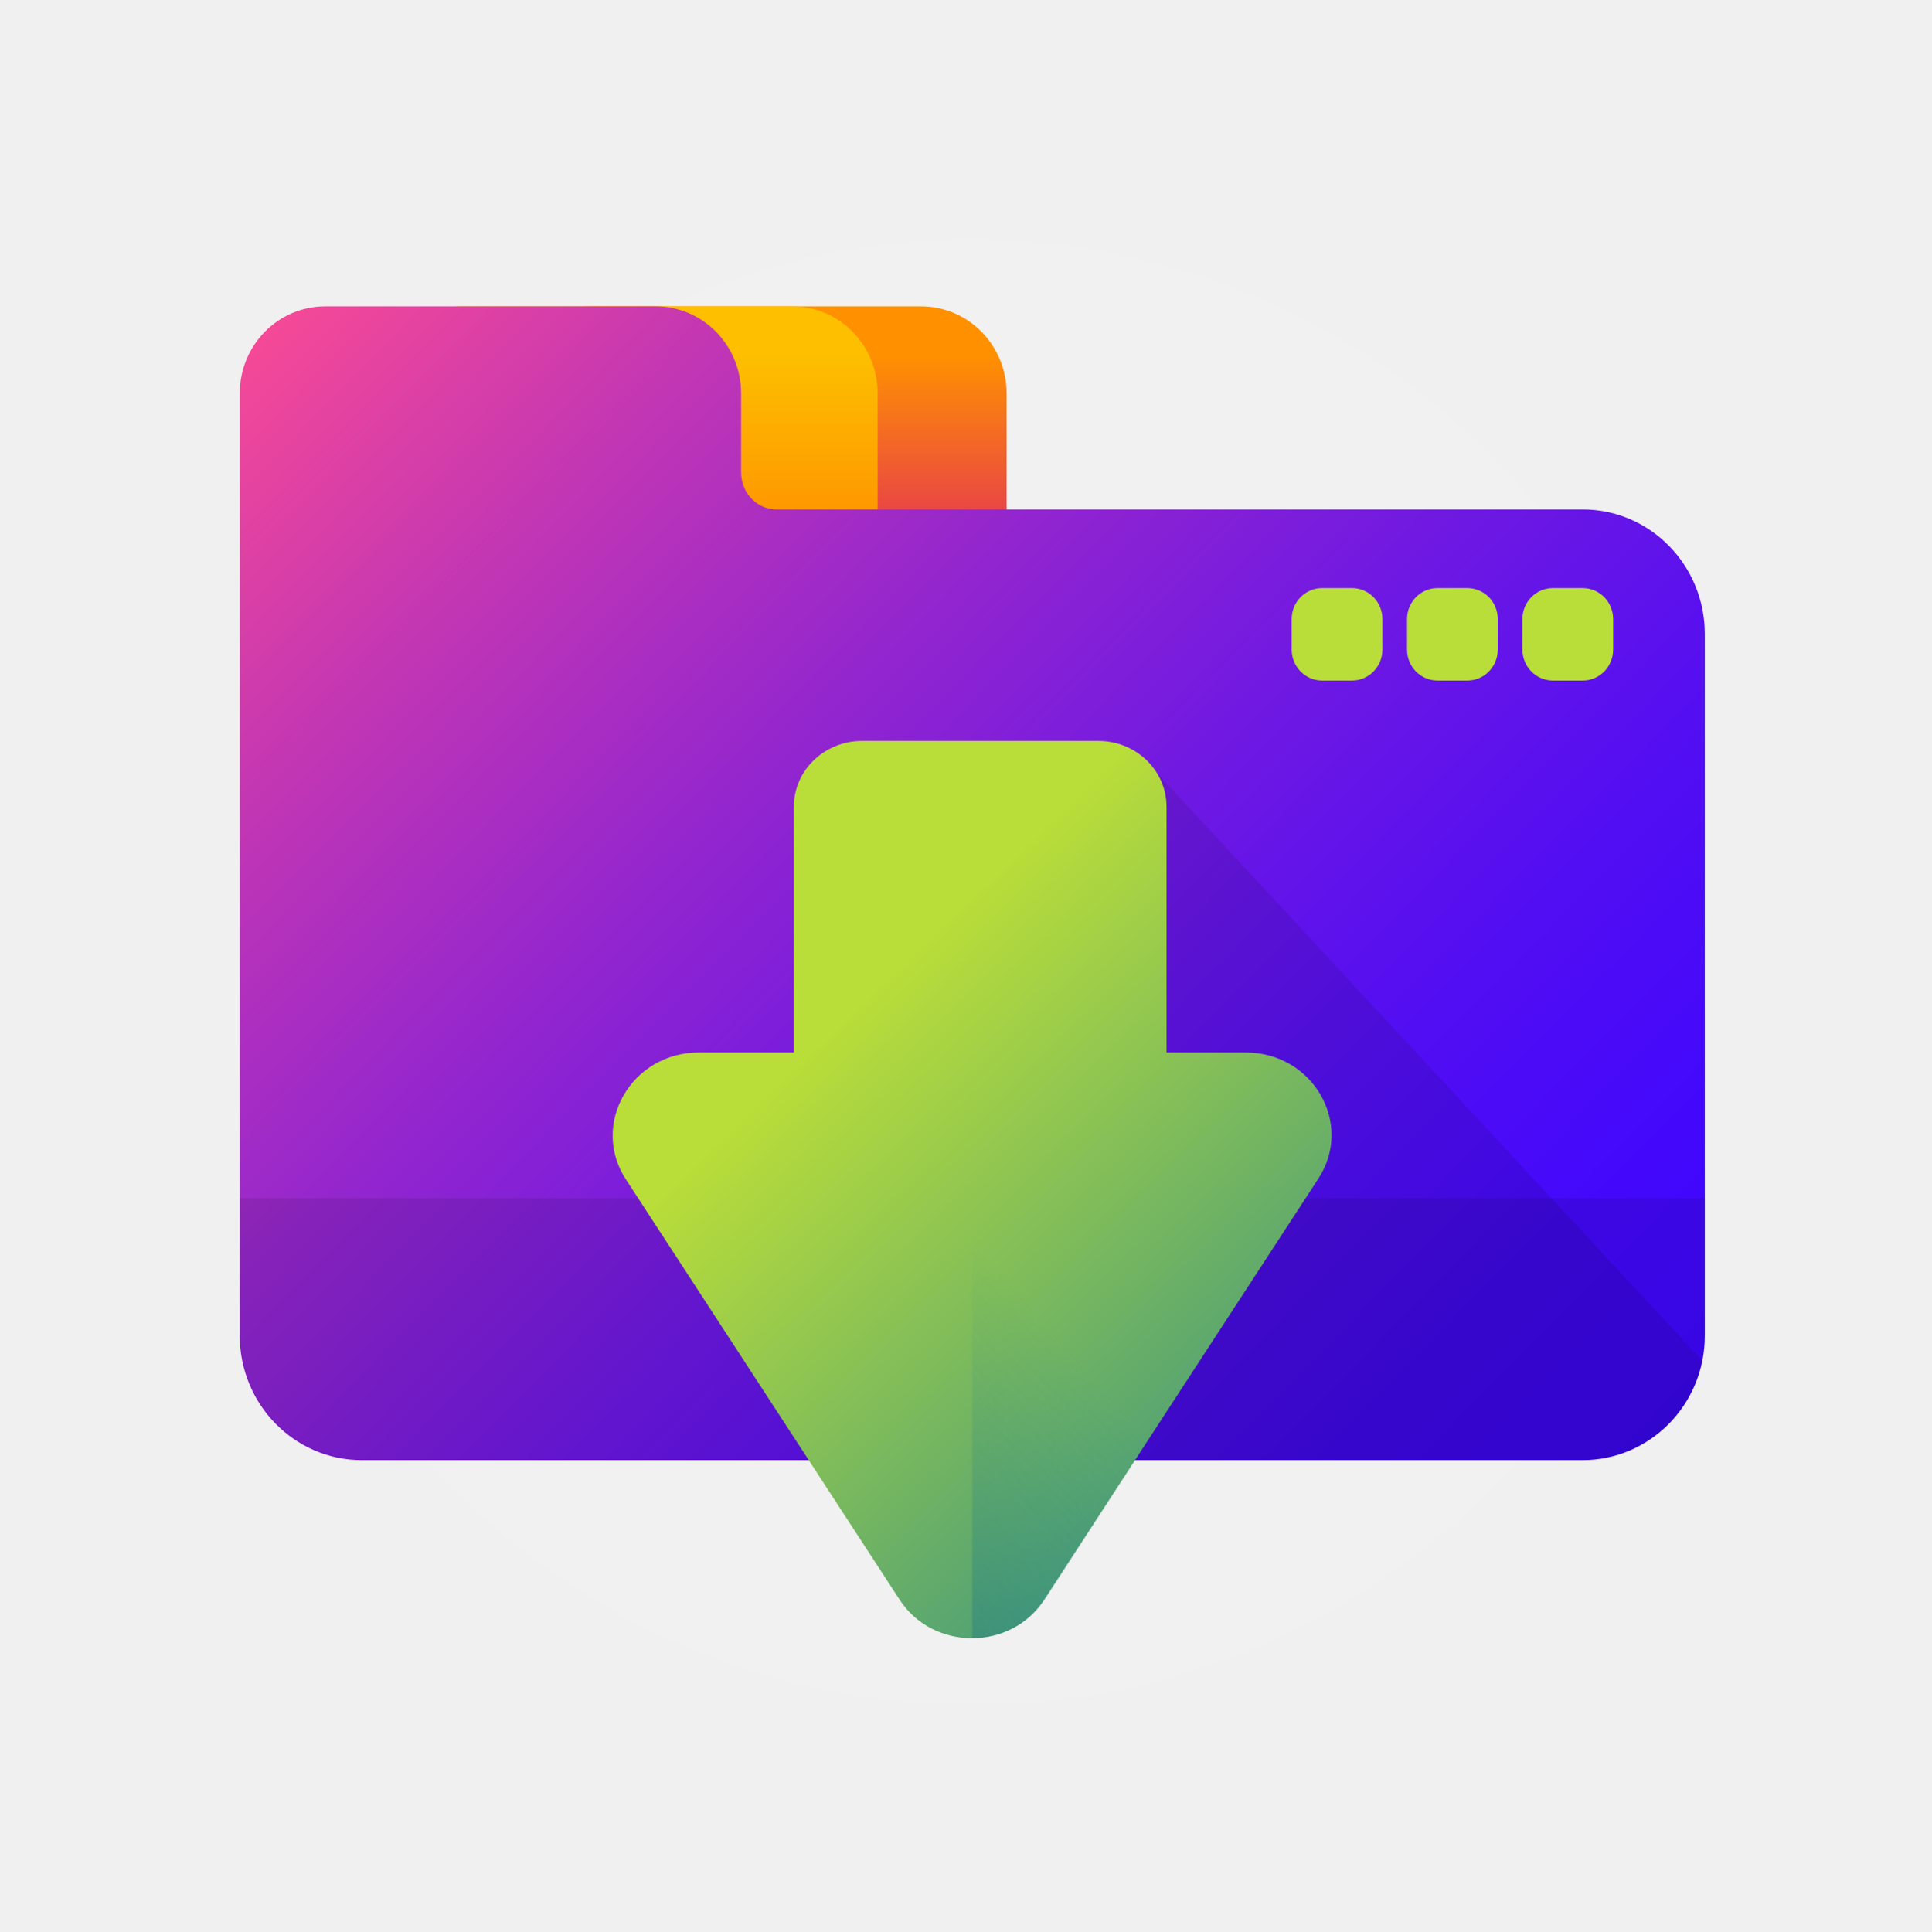
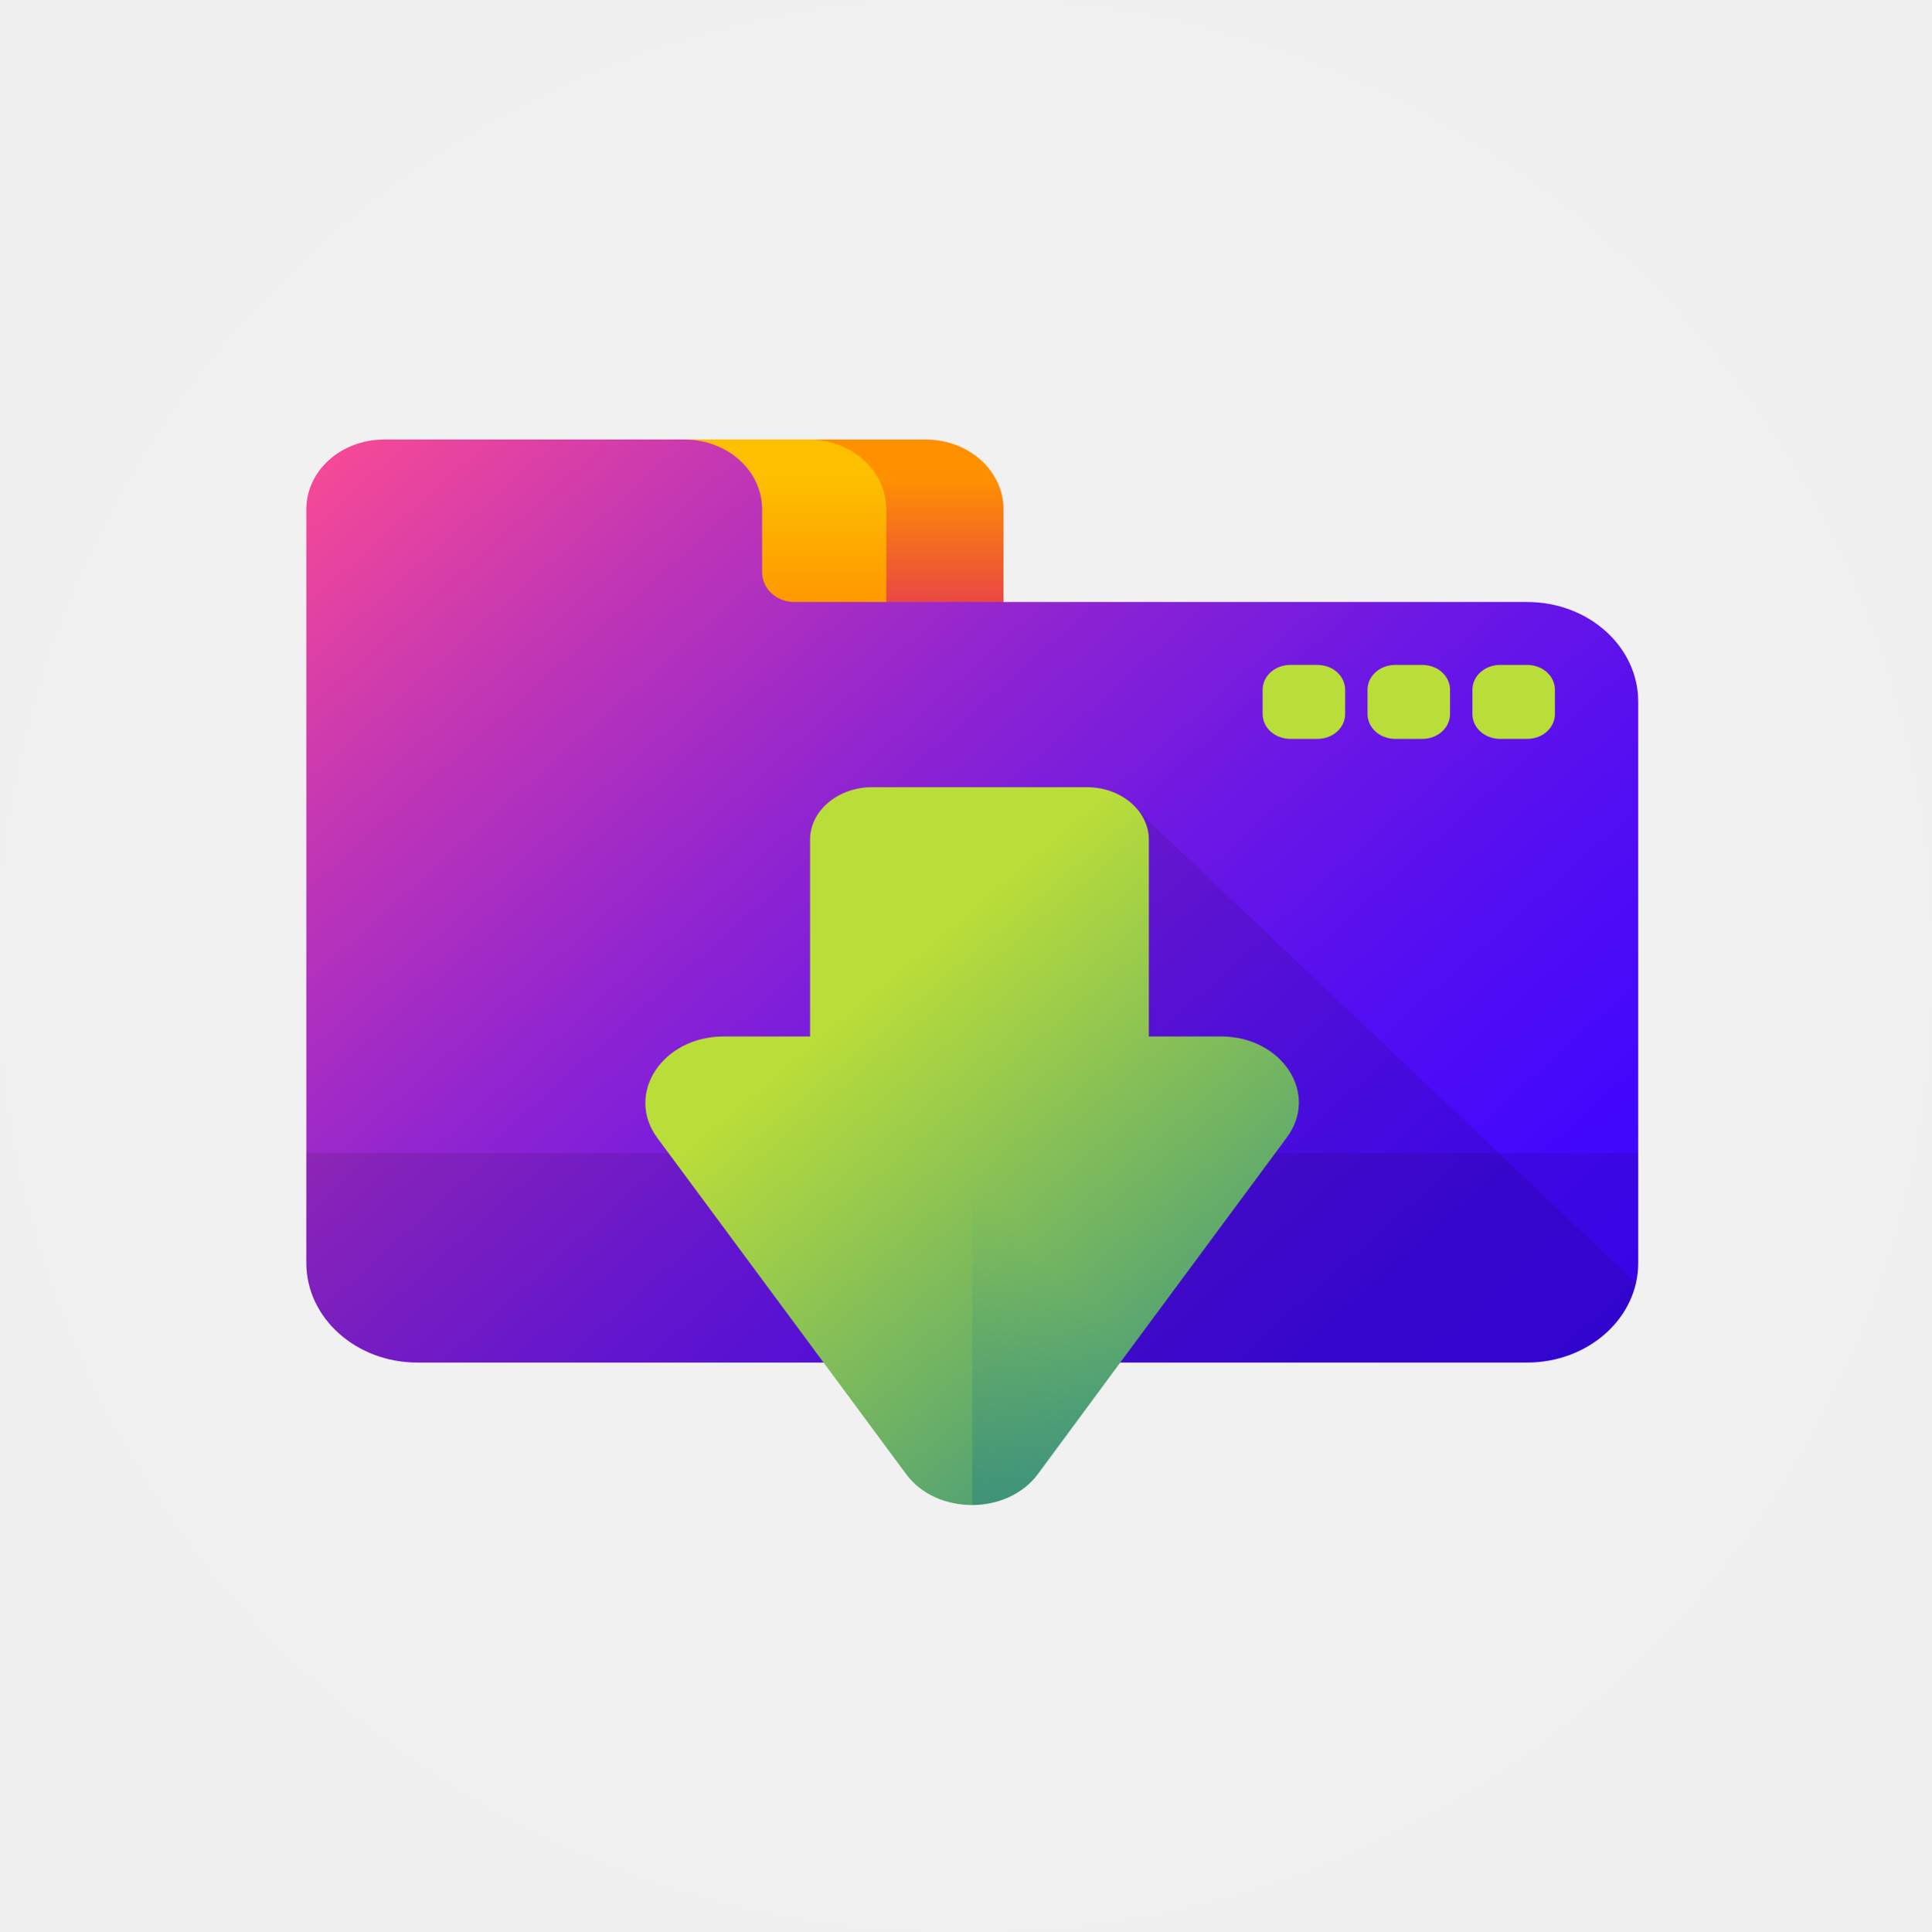
<svg xmlns="http://www.w3.org/2000/svg" width="145" height="145" viewBox="0 0 145 145" fill="none">
-   <circle cx="73" cy="73" r="55" fill="white" fill-opacity="0.1" />
-   <path d="M75.515 40.456H37.935V29.554C37.935 25.92 40.802 23 44.369 23H69.146C72.713 23 75.579 25.92 75.579 29.554V40.456H75.515Z" fill="url(#paint0_linear)" />
-   <path d="M65.897 40.456H28.254V29.554C28.254 25.92 31.12 23 34.687 23H59.464C63.031 23 65.897 25.92 65.897 29.554V40.456Z" fill="url(#paint1_linear)" />
-   <path d="M55.643 35.459V29.554C55.643 25.92 52.777 23 49.21 23H24.433C20.866 23 18 25.92 18 29.554V100.284C18 105.411 22.076 109.629 27.172 109.629H118.828C123.86 109.629 128 105.476 128 100.284V47.593C128 42.467 123.924 38.249 118.828 38.249H58.446C56.853 38.314 55.643 37.016 55.643 35.459Z" fill="url(#paint2_linear)" />
-   <path d="M101.503 51.097H99.273C98 51.097 96.981 50.059 96.981 48.761V46.49C96.981 45.192 98 44.154 99.273 44.154H101.503C102.777 44.154 103.796 45.192 103.796 46.49V48.761C103.796 50.059 102.777 51.097 101.503 51.097Z" fill="#B9DD39" />
-   <path d="M110.165 51.097H107.936C106.662 51.097 105.643 50.059 105.643 48.761V46.49C105.643 45.192 106.662 44.154 107.936 44.154H110.165C111.439 44.154 112.458 45.192 112.458 46.49V48.761C112.458 50.059 111.439 51.097 110.165 51.097Z" fill="#B9DD39" />
-   <path d="M118.827 51.097H116.598C115.324 51.097 114.305 50.059 114.305 48.761V46.49C114.305 45.192 115.324 44.154 116.598 44.154H118.827C120.101 44.154 121.12 45.192 121.12 46.49V48.761C121.12 50.059 120.101 51.097 118.827 51.097Z" fill="#B9DD39" />
-   <path opacity="0.1" d="M18 89.967V100.284C18 105.411 22.076 109.629 27.172 109.629H118.828C123.86 109.629 128 105.476 128 100.284V89.967H18Z" fill="black" />
-   <path opacity="0.1" d="M127.81 102.166L87.555 58.79C86.536 57.362 84.944 57.167 83.16 57.167H64.115C61.122 57.167 60.501 58.984 60.501 62.034L60.5 80.369H53C47.586 80.369 46.07 85.228 49 89.9L62.001 109.564H118.829C123.287 109.629 126.982 106.384 127.81 102.166Z" fill="black" />
-   <path d="M93.538 79.024H87.585V60.562C87.585 57.867 85.323 55.631 82.466 55.631H64.726C61.928 55.631 59.606 57.81 59.606 60.562V79.024H52.463C47.403 79.024 44.307 84.413 46.986 88.541L67.524 120.076C70.024 123.974 75.917 123.974 78.418 120.076L98.955 88.541C101.694 84.413 98.598 79.024 93.538 79.024Z" fill="url(#paint3_linear)" />
-   <path d="M93.538 79.024H87.585V60.562C87.585 57.867 85.323 55.631 82.465 55.631H73V123C75.084 123 77.167 122.025 78.477 120.076L99.014 88.541C101.693 84.413 98.598 79.024 93.538 79.024Z" fill="url(#paint4_linear)" />
+   <circle cx="72.5" cy="72.5" r="72.5" fill="white" fill-opacity="0.05" />
+   <path d="M75.288 46.964H41.125V38.243C41.125 35.336 43.731 33 46.973 33H69.498C72.74 33 75.346 35.336 75.346 38.243V46.964H75.288Z" fill="url(#paint0_linear_7992_46294)" />
+   <path d="M66.545 46.964H32.324V38.243C32.324 35.336 34.93 33 38.172 33H60.697C63.94 33 66.545 35.336 66.545 38.243V46.964Z" fill="url(#paint1_linear_7992_46294)" />
+   <path d="M57.221 42.967V38.243C57.221 35.336 54.615 33 51.373 33H28.848C25.606 33 23 35.336 23 38.243V94.828C23 98.928 26.706 102.303 31.338 102.303H114.662C119.236 102.303 123 98.981 123 94.828V52.675C123 48.574 119.294 45.199 114.662 45.199H59.769C58.321 45.251 57.221 44.213 57.221 42.967Z" fill="url(#paint2_linear_7992_46294)" />
+   <path d="M98.912 55.478H96.885C95.727 55.478 94.801 54.647 94.801 53.609V51.792C94.801 50.754 95.727 49.923 96.885 49.923H98.912C100.07 49.923 100.996 50.754 100.996 51.792V53.609C100.996 54.647 100.07 55.478 98.912 55.478Z" fill="#B9DD39" />
+   <path d="M106.787 55.478H104.76C103.602 55.478 102.676 54.647 102.676 53.609V51.792C102.676 50.754 103.602 49.923 104.76 49.923H106.787C107.945 49.923 108.871 50.754 108.871 51.792V53.609C108.871 54.647 107.945 55.478 106.787 55.478Z" fill="#B9DD39" />
+   <path d="M114.662 55.478H112.635C111.477 55.478 110.551 54.647 110.551 53.609V51.792C110.551 50.754 111.477 49.923 112.635 49.923H114.662C115.82 49.923 116.746 50.754 116.746 51.792V53.609C116.746 54.647 115.82 55.478 114.662 55.478Z" fill="#B9DD39" />
+   <path opacity="0.1" d="M23 86.574V94.828C23 98.929 26.706 102.303 31.338 102.303H114.662C119.236 102.303 123 98.981 123 94.828V86.574H23V86.574Z" fill="black" />
+   <path opacity="0.1" d="M122.828 96.333L86.233 61.632C85.306 60.49 83.859 60.334 82.237 60.334H64.924C62.203 60.334 61.638 61.788 61.638 64.227L61.637 78.895H54.819C49.897 78.895 48.519 82.782 51.182 86.52L63.002 102.251H114.664C118.717 102.303 122.075 99.707 122.828 96.333Z" fill="black" />
+   <path d="M91.67 77.82H86.258V63.05C86.258 60.894 84.201 59.105 81.604 59.105H65.477C62.933 59.105 60.822 60.848 60.822 63.05V77.82H54.328C49.728 77.82 46.914 82.131 49.35 85.434L68.02 110.661C70.293 113.78 75.651 113.78 77.924 110.661L96.594 85.434C99.084 82.131 96.27 77.82 91.67 77.82Z" fill="url(#paint3_linear_7992_46294)" />
+   <path d="M91.671 77.82H86.259V63.05C86.259 60.894 84.202 59.105 81.605 59.105H73V113C74.894 113 76.788 112.22 77.979 110.661L96.649 85.434C99.085 82.131 96.271 77.82 91.671 77.82Z" fill="url(#paint4_linear_7992_46294)" />
  <defs>
-     <linearGradient id="paint0_linear" x1="56.72" y1="26.615" x2="56.72" y2="40.452" gradientUnits="userSpaceOnUse">
+     <linearGradient id="paint0_linear_7992_46294" x1="58.202" y1="35.892" x2="58.202" y2="46.962" gradientUnits="userSpaceOnUse">
      <stop stop-color="#FF9100" />
      <stop offset="1" stop-color="#E63950" />
    </linearGradient>
-     <linearGradient id="paint1_linear" x1="47.052" y1="26.615" x2="47.052" y2="40.452" gradientUnits="userSpaceOnUse">
+     <linearGradient id="paint1_linear_7992_46294" x1="49.413" y1="35.892" x2="49.413" y2="46.962" gradientUnits="userSpaceOnUse">
      <stop stop-color="#FDBF00" />
      <stop offset="1" stop-color="#FF9100" />
    </linearGradient>
-     <linearGradient id="paint2_linear" x1="22.468" y1="22.294" x2="116.95" y2="115.36" gradientUnits="userSpaceOnUse">
+     <linearGradient id="paint2_linear_7992_46294" x1="27.062" y1="32.436" x2="102.179" y2="116.515" gradientUnits="userSpaceOnUse">
      <stop stop-color="#F54997" />
      <stop offset="0.175" stop-color="#C437B3" />
      <stop offset="0.372" stop-color="#9426CE" />
      <stop offset="0.559" stop-color="#6E18E3" />
      <stop offset="0.731" stop-color="#530EF2" />
      <stop offset="0.884" stop-color="#4308FC" />
      <stop offset="1" stop-color="#3D06FF" />
    </linearGradient>
-     <linearGradient id="paint3_linear" x1="63.809" y1="76.125" x2="112.221" y2="126.389" gradientUnits="userSpaceOnUse">
+     <linearGradient id="paint3_linear_7992_46294" x1="64.644" y1="75.5" x2="102.876" y2="120.609" gradientUnits="userSpaceOnUse">
      <stop stop-color="#B9DD39" />
      <stop offset="1" stop-color="#0B799D" />
    </linearGradient>
-     <linearGradient id="paint4_linear" x1="71.573" y1="91.474" x2="19.675" y2="137.661" gradientUnits="userSpaceOnUse">
+     <linearGradient id="paint4_linear_7992_46294" x1="71.703" y1="87.779" x2="29.905" y2="130.051" gradientUnits="userSpaceOnUse">
      <stop stop-color="#0B799D" stop-opacity="0" />
      <stop offset="0.364" stop-color="#096380" stop-opacity="0.365" />
      <stop offset="0.76" stop-color="#084F67" stop-opacity="0.76" />
      <stop offset="1" stop-color="#07485E" />
    </linearGradient>
  </defs>
</svg>
